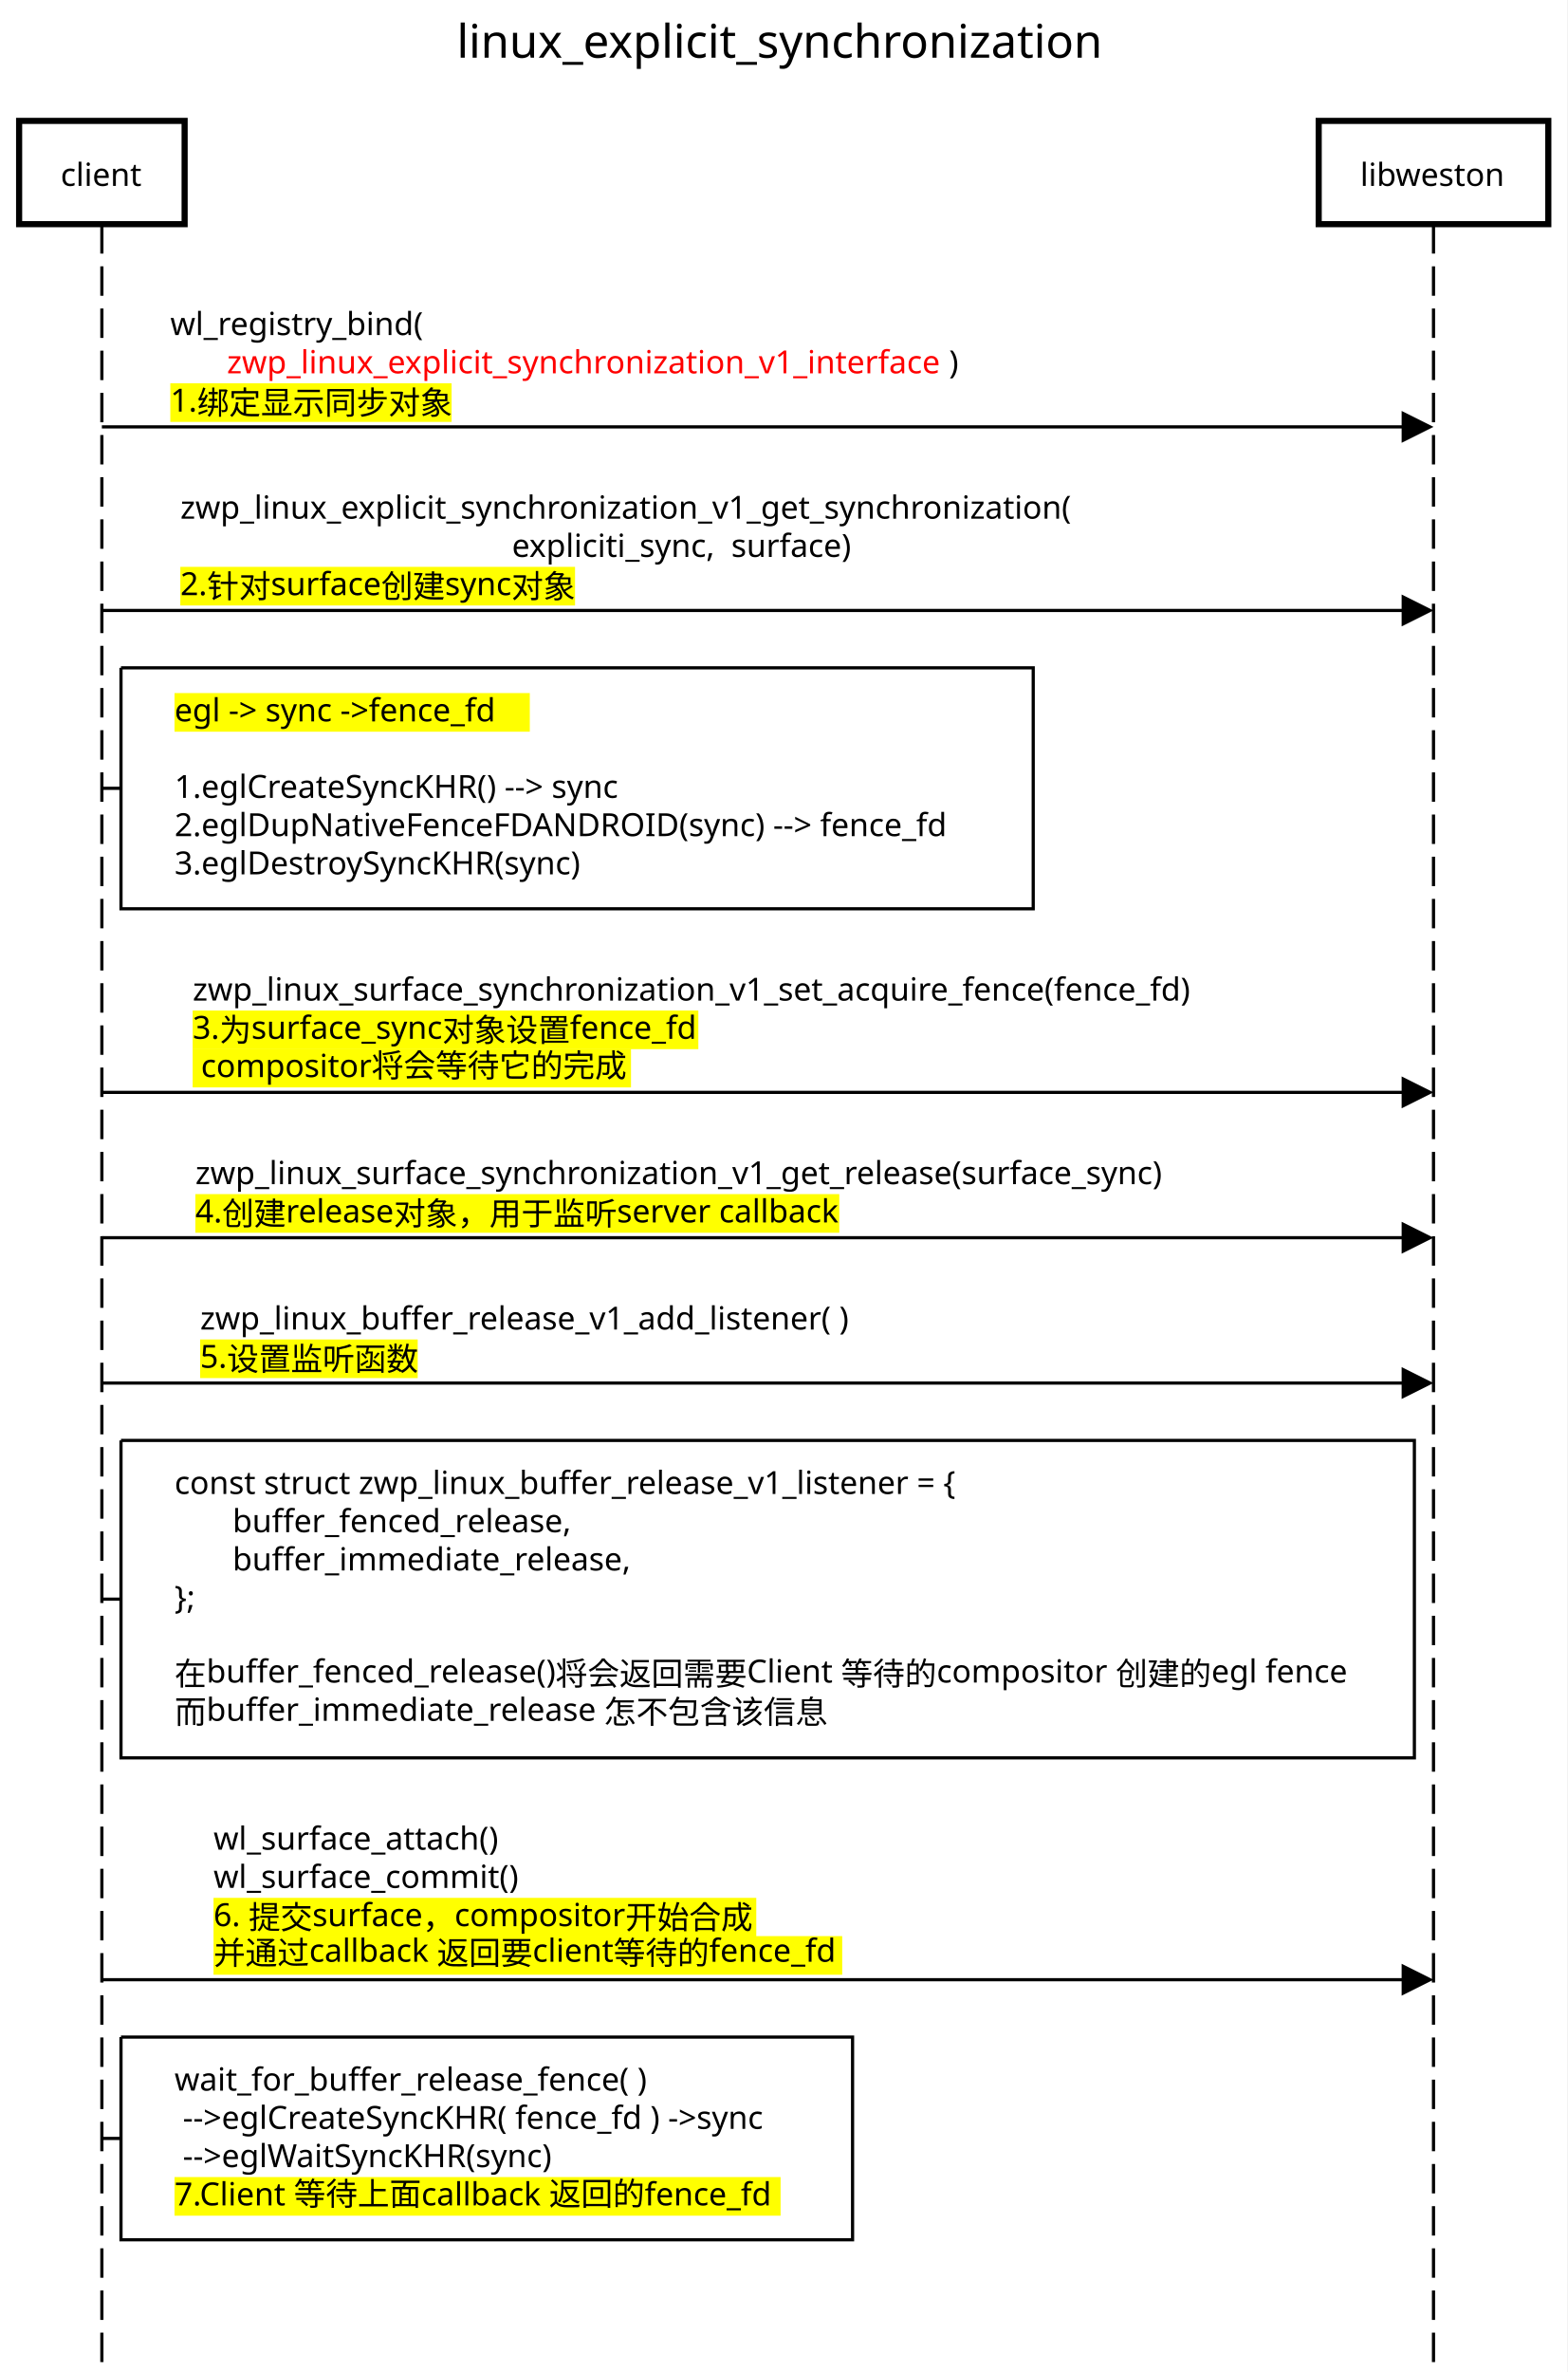
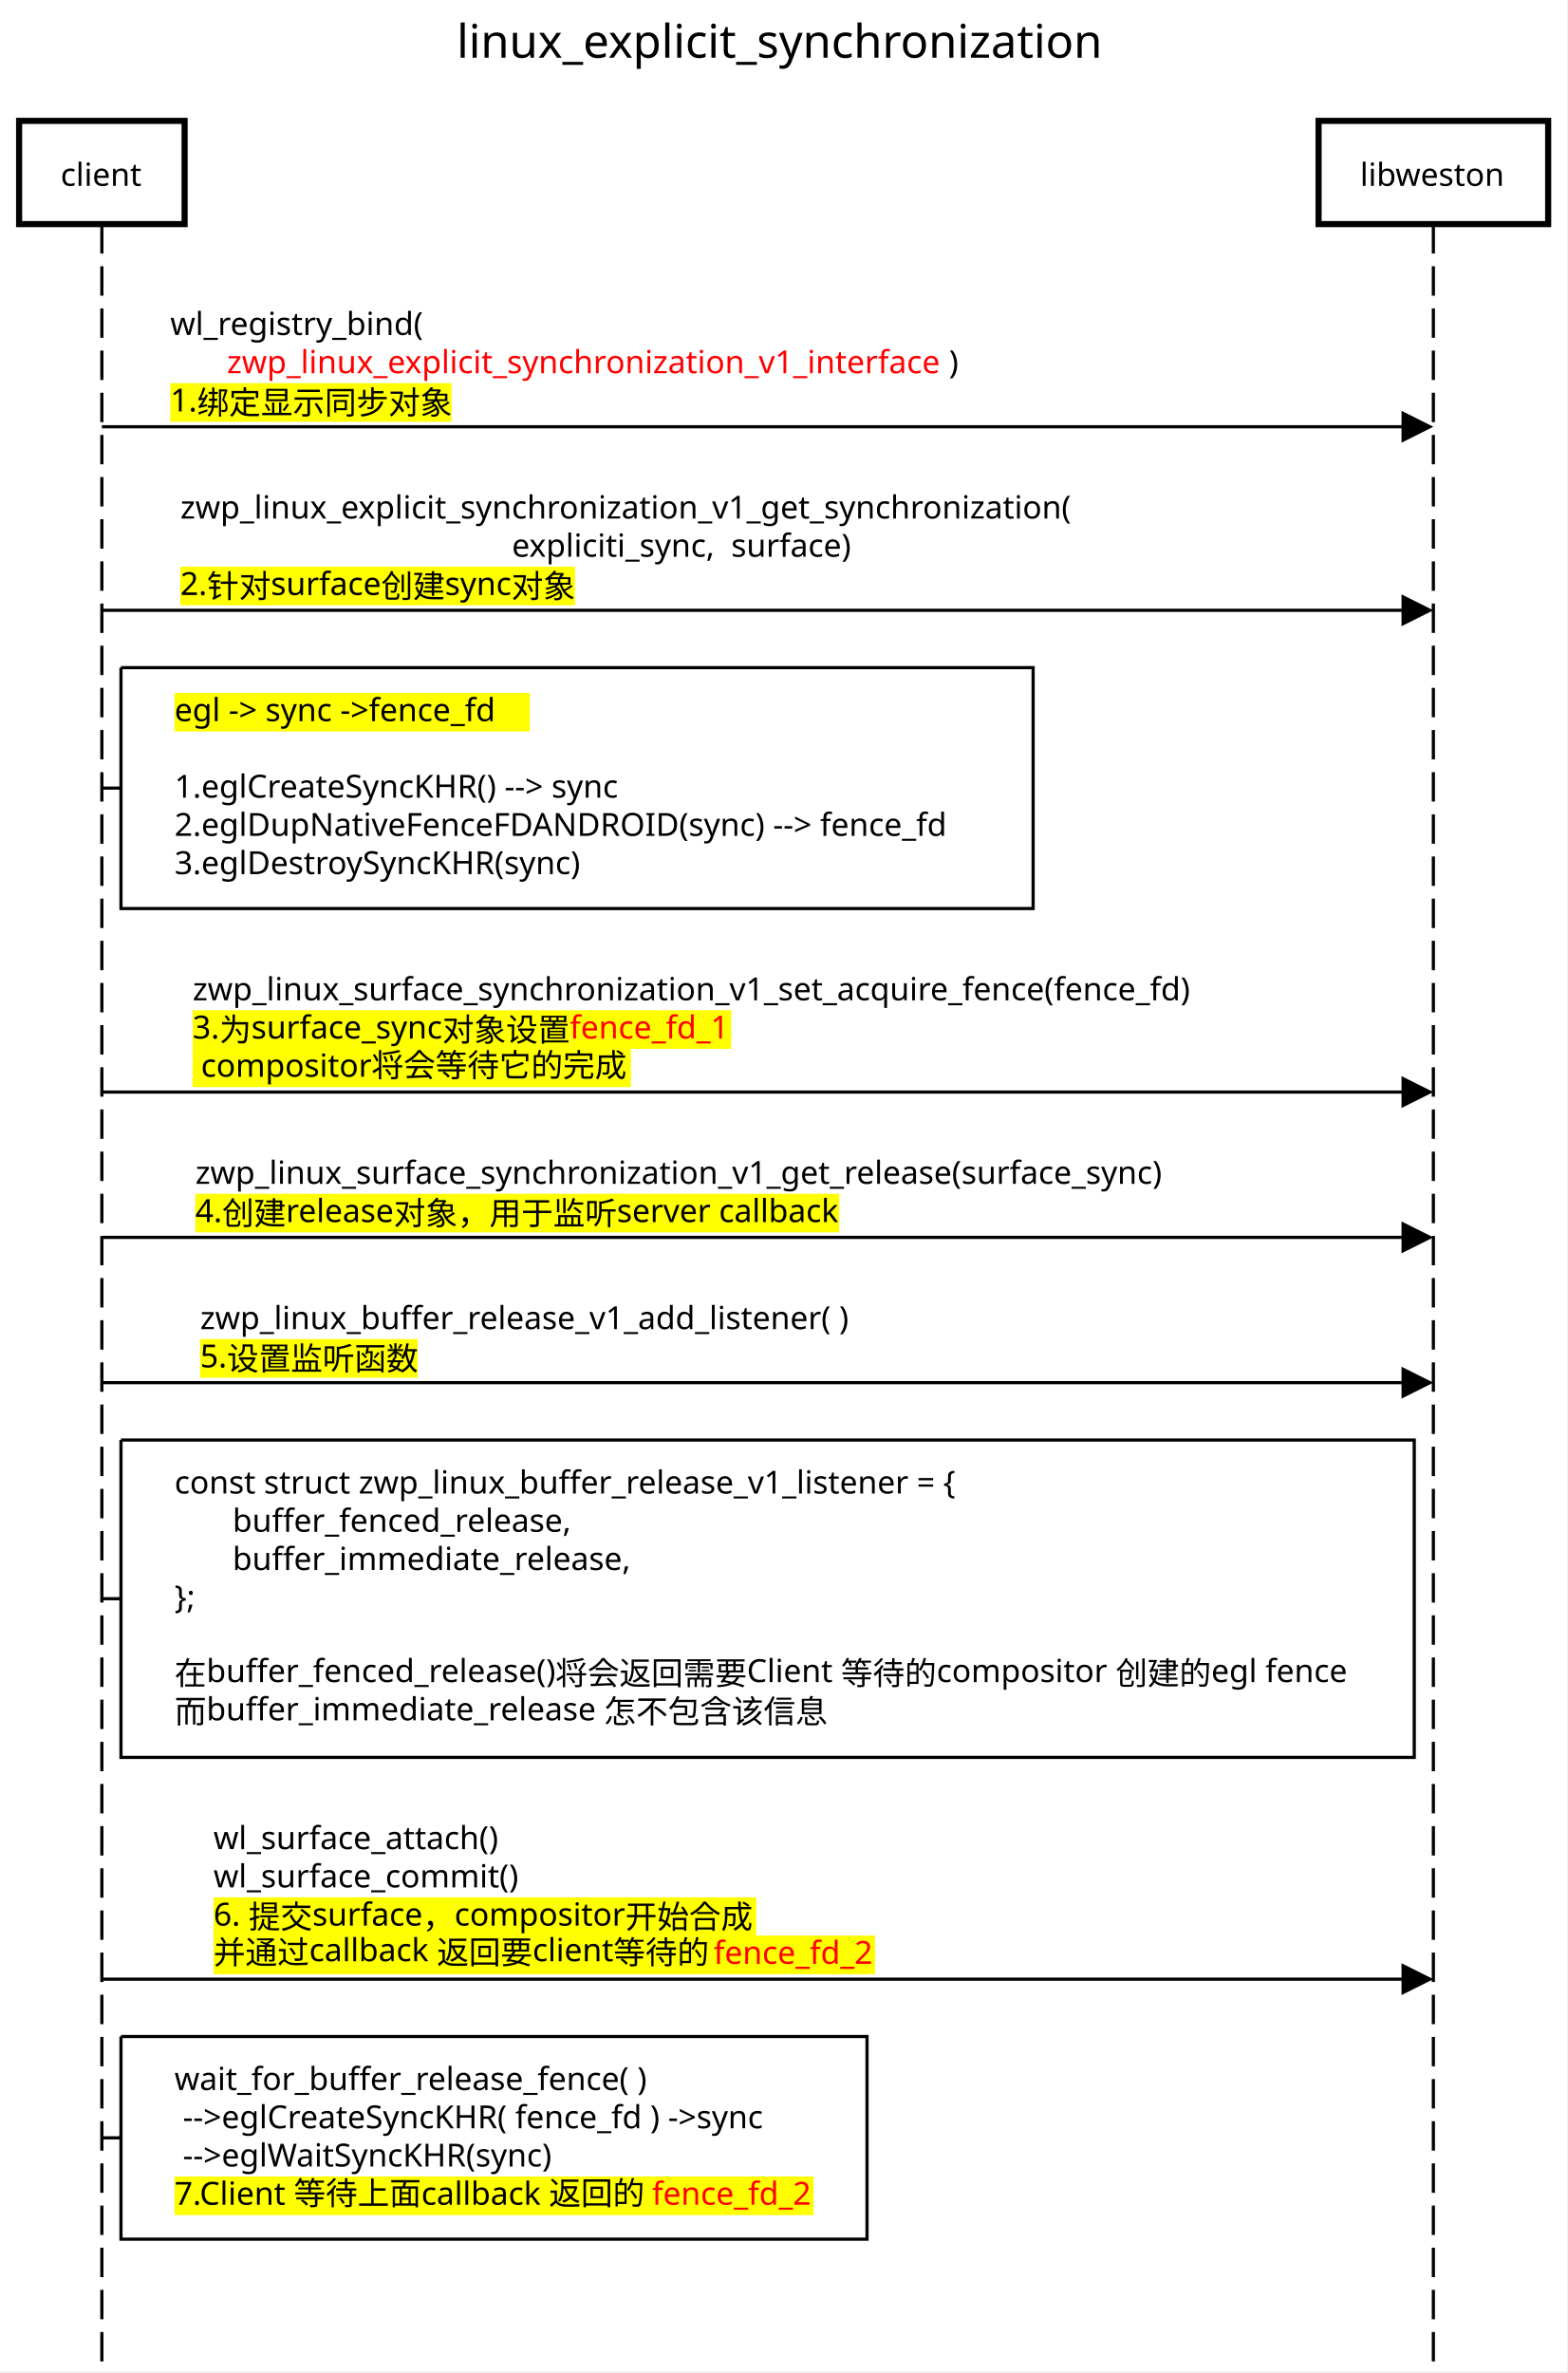
- <svg xmlns="http://www.w3.org/2000/svg" version="1.1" width="721" height="1091">
+ <svg xmlns="http://www.w3.org/2000/svg" version="1.1" width="721.104" height="1091.76">
  <defs />
  <g>
+     <g />
+     <g />
+     <g />
+     <g />
+     <g />
+     <g />
    <g />
    <g />
    <g />
    <g />
    <g />
    <g />
    <g />
    <g />
    <g />
    <g />
    <g />
    <g />
    <g />
    <g />
    <g />
    <g />
    <g />
    <g />
    <g />
    <g />
    <g />
    <g />
    <g />
    <g />
    <g />
    <g />
    <g />
    <g />
    <g />
    <g />
    <g />
    <g />
    <g />
    <g />
    <g />
    <g />
    <g />
    <g />
    <g />
    <g />
    <g />
    <g />
    <g />
    <g />
    <g />
    <g />
    <g />
    <g />
    <g />
    <g />
    <g />
    <g />
    <g />
    <g />
    <g />
    <g />
    <g />
    <g />
    <g />
    <g />
    <g />
    <g />
    <g />
    <g />
    <g />
    <g />
    <g />
    <g />
    <g />
    <g />
    <g />
    <g />
    <g />
    <g />
    <g />
    <g />
    <g />
    <g />
    <g />
    <g />
    <g />
    <g />
    <g />
    <g />
    <g />
    <g />
    <g />
    <g />
    <g />
    <g />
    <g />
    <g />
    <g />
    <g />
    <g />
    <g />
    <g />
    <g />
    <g />
    <g />
    <g />
    <g />
    <g />
    <g />
    <g />
    <g />
    <g />
    <g />
    <g />
    <g />
    <g />
    <g />
    <g />
    <g />
    <g />
    <g />
    <g />
    <g />
    <g />
    <g />
    <g />
    <g />
    <g />
    <g />
    <g />
    <g />
    <g />
    <g />
    <g />
    <g />
    <g />
    <g />
    <g />
    <g />
    <g />
    <g />
    <g />
    <g />
    <g />
    <g />
    <g />
    <g />
    <g />
    <g />
    <g />
    <g />
    <g />
    <g />
    <g />
    <g />
    <g />
    <g />
    <g />
    <g />
    <g />
    <g />
    <g />
    <g />
    <g />
    <g />
    <g />
    <g />
    <g />
    <g />
    <g />
    <g />
    <g />
    <g />
    <g />
    <g />
    <g />
    <g />
    <g />
    <g />
    <g />
    <g />
    <g />
    <g />
    <g />
    <g />
    <g />
    <g />
    <g />
    <g />
    <g />
    <g />
    <g />
    <g />
    <g />
    <g />
    <g />
    <g />
    <g />
    <g />
    <g />
    <g />
    <g />
    <g />
    <g />
    <g />
    <g />
    <g />
    <g />
    <g />
    <g />
    <g />
    <g />
    <g />
    <g />
    <g />
    <g />
    <g />
    <g />
    <g />
    <g />
    <g />
    <g />
    <g />
    <g />
    <g />
    <g />
    <g />
    <g />
    <g />
    <g />
    <g />
    <g />
    <g />
    <g />
    <g />
    <g />
    <g />
    <g />
    <g />
    <g />
    <g />
    <g />
    <g />
    <g />
    <g />
    <g />
    <g />
    <g />
    <g />
    <g />
    <g />
    <g />
    <g />
    <g />
    <g />
    <g />
    <g />
    <g />
    <g />
    <g />
    <g />
    <g />
    <g />
    <g />
    <g />
    <g />
    <g />
    <g />
    <g />
    <g />
    <g />
    <g />
    <g />
    <g />
    <g />
    <g />
    <g />
    <g />
    <g />
    <g />
    <g />
    <g />
    <g />
    <g />
    <g />
    <g />
    <g />
    <g />
    <g />
    <g />
    <g />
    <g />
    <g />
    <g />
    <g />
    <g />
    <g />
    <g />
    <g />
    <g />
    <g />
    <g />
    <g />
    <g />
    <g />
    <g />
    <g />
    <g />
    <g />
    <g />
    <g />
    <g />
    <g />
    <g />
    <g />
    <g />
    <g />
    <g />
    <g />
    <g />
    <g />
    <g />
    <g />
    <g />
    <g />
    <g />
    <g />
    <g />
    <g />
    <g />
    <g />
    <g />
    <g />
    <g />
    <g />
    <g />
    <g />
    <g />
    <g />
    <g />
    <g />
    <g />
    <g />
    <g />
    <g />
    <g />
    <g />
    <g />
    <g />
    <g />
    <g />
    <g />
    <g />
    <g />
    <g />
    <g />
    <g />
    <g />
    <g />
    <g />
    <g />
    <g />
    <g />
    <g />
    <g />
    <g />
    <g />
    <g />
    <g />
    <g />
    <g />
    <g />
    <g />
    <g />
    <g />
    <g />
    <g />
    <g />
    <g />
    <g />
    <g />
    <g />
    <g />
    <g />
    <g />
    <g />
    <g />
    <g />
    <g />
    <g />
    <g />
    <g />
    <g />
    <g />
    <g />
    <g />
    <g />
    <g />
    <g />
    <g />
    <g />
    <g />
    <g />
    <g />
    <g />
    <g />
    <g />
    <g />
    <g />
    <g />
    <g />
    <g />
    <g />
    <g />
    <g />
    <g />
    <g />
    <g />
    <g />
    <g />
    <g />
    <g />
    <g />
    <g />
    <g />
    <g />
    <g />
    <g />
    <g />
    <g />
    <g />
    <g />
    <g />
    <g />
    <g />
    <g />
    <g />
    <g />
    <g />
    <g />
    <g />
    <g />
    <g />
    <g />
    <g />
    <g />
    <g />
    <g />
    <g />
    <g />
    <g />
    <g />
    <g />
    <g />
    <g />
    <g />
    <g />
    <g />
    <g />
    <g />
    <g />
    <g />
    <g />
    <g />
    <g />
    <g />
    <g />
    <g />
    <g />
    <g />
    <g />
    <g />
    <g />
    <g />
    <g />
    <g />
    <g />
    <g />
    <g />
    <g />
    <g />
    <g />
    <g />
    <g />
    <g />
    <g />
    <g />
    <g />
    <g />
    <g />
    <g />
    <g />
    <g />
    <g />
    <g />
    <g />
    <g />
    <g />
    <g />
    <g />
    <g />
    <g />
    <g />
    <g />
    <g />
    <g />
    <g />
    <g />
    <g />
    <g />
    <g />
    <g />
    <g />
    <g />
    <g />
    <g />
    <g />
    <g />
    <g />
    <g />
    <g />
    <g />
    <g />
    <g />
    <g />
    <g />
    <g />
    <g />
    <g />
    <g />
    <g />
    <g />
    <g />
    <g />
    <g />
    <g />
    <g />
    <g />
    <g />
    <g />
    <g />
    <g />
    <g />
    <g />
    <g />
    <g />
    <g />
    <g />
    <g />
    <g />
    <g />
    <g />
    <g />
    <g />
    <g />
    <g />
    <g />
    <g />
    <g />
    <g />
    <g />
    <g />
    <g />
    <g />
    <g />
    <g />
    <g />
    <g />
    <g />
    <g />
    <g />
    <g />
    <g />
    <g />
    <g />
    <g />
    <g />
    <g />
    <g />
    <g />
    <g />
    <g />
    <g />
    <g />
    <g />
    <g />
    <g />
    <g />
    <g />
    <g />
    <g />
    <g />
    <g />
    <g />
    <g />
    <g />
    <g />
    <g />
    <g />
    <g />
    <g />
    <g />
    <g />
    <g />
    <g />
    <g />
    <g />
    <g />
    <g />
    <g />
    <g />
    <g />
    <g />
    <g />
    <g />
    <g />
    <g />
    <g />
    <g />
    <g />
    <g />
    <g />
    <g />
    <g />
    <g />
    <g />
    <g />
    <g />
    <g />
    <g />
    <g />
    <g />
    <g />
    <g />
    <g />
    <g />
    <g />
    <g />
    <g />
    <g />
    <g />
    <g />
    <g />
    <g />
    <g />
    <g />
    <g />
    <g />
    <g />
    <g />
    <g />
    <g />
    <g />
    <g />
    <g />
    <g />
    <g />
    <g />
    <g />
    <g />
    <g />
    <g />
    <g />
    <g />
    <g />
    <g />
    <g />
    <g />
    <g />
    <g />
    <g />
    <g />
    <g />
    <g />
    <g />
    <g />
    <g />
    <g />
    <g />
    <g />
    <g />
    <g />
    <g />
    <g />
    <g />
    <g />
    <g />
    <g />
    <g />
    <g />
    <g />
    <g />
    <g />
    <g />
    <g />
    <g />
    <g />
    <g />
    <g />
    <g />
    <g />
    <g />
    <g />
    <g />
    <g />
    <g />
    <g />
    <g />
    <g />
    <g />
    <g />
    <g />
    <g />
    <g />
    <g />
    <g />
    <g />
    <g />
    <g />
    <g />
    <g />
    <g />
    <g />
    <g />
    <g />
    <g />
    <g />
    <g />
    <g />
    <g />
    <g />
    <g />
    <g />
    <g />
    <g />
    <g />
    <g />
    <g />
    <g />
    <g />
    <g />
    <g />
    <g />
    <g />
    <g />
    <g />
    <g />
    <g />
    <g />
    <g />
    <g />
    <g />
    <g />
    <g />
    <g />
    <g />
    <g />
    <g />
    <g />
    <g />
    <g />
    <g />
    <g />
    <g />
    <g />
    <g />
    <g />
    <g />
    <g />
    <g />
    <g />
    <g />
    <g />
    <g />
    <g />
    <g />
    <g />
    <g />
    <g />
    <g />
    <g />
    <g>
      <rect fill="white" stroke="none" x="0" y="0" width="721" height="1091" />
    </g>
    <g />
    <g>
      <path fill="none" stroke="black" paint-order="fill stroke markers" d=" M 46.866 103.104 L 46.866 1091.76" stroke-miterlimit="10" stroke-width="1.466" stroke-dasharray="13.532,5.864" />
      <path fill="none" stroke="black" paint-order="fill stroke markers" d=" M 659.492 103.104 L 659.492 1091.76" stroke-miterlimit="10" stroke-width="1.466" stroke-dasharray="13.532,5.864" />
    </g>
    <g>
      <path fill="none" stroke="none" />
      <g>
        <path fill="white" stroke="black" paint-order="fill stroke markers" d=" M 8.796 55.606 L 84.937 55.606 L 84.937 103.104 L 8.796 103.104 L 8.796 55.606 Z" stroke-miterlimit="10" stroke-width="2.815" stroke-dasharray="" />
      </g>
      <g>
        <g />
        <text fill="black" stroke="none" font-family="sans-serif" font-size="11pt" font-style="normal" font-weight="normal" text-decoration="normal" x="27.883" y="85.512" text-anchor="start" dominant-baseline="alphabetic" xml:space="preserve">client</text>
      </g>
      <path fill="none" stroke="none" />
      <g>
        <path fill="white" stroke="black" paint-order="fill stroke markers" d=" M 606.675 55.606 L 712.308 55.606 L 712.308 103.104 L 606.675 103.104 L 606.675 55.606 Z" stroke-miterlimit="10" stroke-width="2.815" stroke-dasharray="" />
      </g>
      <g>
        <g />
        <text fill="black" stroke="none" font-family="sans-serif" font-size="11pt" font-style="normal" font-weight="normal" text-decoration="normal" x="625.762" y="85.512" text-anchor="start" dominant-baseline="alphabetic" xml:space="preserve">libweston</text>
      </g>
    </g>
    <g>
      <g>
        <text fill="black" stroke="none" font-family="sans-serif" font-size="16pt" font-style="normal" font-weight="normal" text-decoration="normal" x="210.128" y="26.548" text-anchor="start" dominant-baseline="alphabetic" xml:space="preserve">linux_explicit_synchronization</text>
      </g>
      <g>
        <rect fill="white" stroke="none" x="75.716" y="138.287" width="123.696" height="22.869" />
        <rect fill="white" stroke="none" x="75.716" y="155.879" width="31.305" height="22.869" />
        <rect fill="white" stroke="none" x="75.716" y="155.879" width="337.475" height="22.869" />
        <rect fill="white" stroke="none" x="75.716" y="155.879" width="196.702" height="22.869" />
        <rect fill="white" stroke="none" x="75.716" y="173.471" width="134.683" height="22.869" />
        <text fill="black" stroke="none" font-family="sans-serif" font-size="11pt" font-style="normal" font-weight="normal" text-decoration="normal" x="78.355" y="154.12" text-anchor="start" dominant-baseline="alphabetic" xml:space="preserve">wl_registry_bind(</text>
        <text fill="black" stroke="none" font-family="sans-serif" font-size="11pt" font-style="normal" font-weight="normal" text-decoration="normal" x="78.355" y="171.712" text-anchor="start" dominant-baseline="alphabetic" xml:space="preserve">      </text>
        <text fill="red" stroke="none" font-family="sans-serif" font-size="11pt" font-style="normal" font-weight="normal" text-decoration="normal" x="104.382" y="171.712" text-anchor="start" dominant-baseline="alphabetic" xml:space="preserve">zwp_linux_explicit_synchronization_v1_interface</text>
        <text fill="black" stroke="none" font-family="sans-serif" font-size="11pt" font-style="normal" font-weight="normal" text-decoration="normal" x="436.579" y="171.712" text-anchor="start" dominant-baseline="alphabetic" xml:space="preserve">)                                           </text>
        <rect fill="yellow" stroke="none" x="78.355" y="176.285" width="129.406" height="17.768" />
        <text fill="black" stroke="none" font-family="sans-serif" font-size="11pt" font-style="normal" font-weight="normal" text-decoration="normal" x="78.355" y="189.303" text-anchor="start" dominant-baseline="alphabetic" xml:space="preserve">1.绑定显示同步对象</text>
      </g>
      <g>
        <path fill="none" stroke="black" paint-order="fill stroke markers" d=" M 46.866 196.34 L 645.008 196.34" stroke-miterlimit="10" stroke-width="1.466" stroke-dasharray="" />
        <g transform="translate(659.4919,196.34) translate(-659.4919,-196.34)">
          <path fill="black" stroke="none" paint-order="stroke fill markers" d=" M 644.832 189.01 L 659.492 196.34 L 644.832 203.67 Z" />
        </g>
      </g>
      <g>
        <rect fill="white" stroke="none" x="80.322" y="222.728" width="425.721" height="22.869" />
        <rect fill="white" stroke="none" x="80.322" y="240.319" width="545.714" height="22.869" />
        <rect fill="white" stroke="none" x="80.322" y="257.911" width="186.867" height="22.869" />
        <text fill="black" stroke="none" font-family="sans-serif" font-size="11pt" font-style="normal" font-weight="normal" text-decoration="normal" x="82.961" y="238.56" text-anchor="start" dominant-baseline="alphabetic" xml:space="preserve">zwp_linux_explicit_synchronization_v1_get_synchronization( </text>
        <text fill="black" stroke="none" font-family="sans-serif" font-size="11pt" font-style="normal" font-weight="normal" text-decoration="normal" x="82.961" y="256.152" text-anchor="start" dominant-baseline="alphabetic" xml:space="preserve">                                        expliciti_sync,  surface)                                                </text>
        <rect fill="yellow" stroke="none" x="82.961" y="260.726" width="181.589" height="17.768" />
        <text fill="black" stroke="none" font-family="sans-serif" font-size="11pt" font-style="normal" font-weight="normal" text-decoration="normal" x="82.961" y="273.744" text-anchor="start" dominant-baseline="alphabetic" xml:space="preserve">2.针对surface创建sync对象</text>
      </g>
      <g>
        <path fill="none" stroke="black" paint-order="fill stroke markers" d=" M 46.866 280.78 L 645.008 280.78" stroke-miterlimit="10" stroke-width="1.466" stroke-dasharray="" />
        <g transform="translate(659.4919,280.7804) translate(-659.4919,-280.7804)">
          <path fill="black" stroke="none" paint-order="stroke fill markers" d=" M 644.832 273.451 L 659.492 280.78 L 644.832 288.11 Z" />
        </g>
      </g>
      <path fill="white" stroke="black" paint-order="fill stroke markers" d=" M 46.866 362.582 L 55.662 362.582 M 55.662 307.168 L 475.342 307.168 L 475.342 417.996 L 55.662 417.996 L 55.662 307.168" stroke-miterlimit="10" stroke-width="1.466" stroke-dasharray="" />
      <g>
        <rect fill="yellow" stroke="none" x="80.291" y="318.779" width="163.443" height="17.768" />
        <text fill="black" stroke="none" font-family="sans-serif" font-size="11pt" font-style="normal" font-weight="normal" text-decoration="normal" x="80.291" y="331.797" text-anchor="start" dominant-baseline="alphabetic" xml:space="preserve">egl -&gt; sync -&gt;fence_fd </text>
        <text fill="black" stroke="none" font-family="sans-serif" font-size="11pt" font-style="normal" font-weight="normal" text-decoration="normal" x="80.291" y="366.98" text-anchor="start" dominant-baseline="alphabetic" xml:space="preserve">1.eglCreateSyncKHR() --&gt; sync</text>
        <text fill="black" stroke="none" font-family="sans-serif" font-size="11pt" font-style="normal" font-weight="normal" text-decoration="normal" x="80.291" y="384.572" text-anchor="start" dominant-baseline="alphabetic" xml:space="preserve">2.eglDupNativeFenceFDANDROID(sync) --&gt; fence_fd</text>
        <text fill="black" stroke="none" font-family="sans-serif" font-size="11pt" font-style="normal" font-weight="normal" text-decoration="normal" x="80.291" y="402.164" text-anchor="start" dominant-baseline="alphabetic" xml:space="preserve">3.eglDestroySyncKHR(sync)</text>
      </g>
      <g>
        <rect fill="white" stroke="none" x="86.002" y="444.384" width="534.354" height="22.869" />
-         <rect fill="white" stroke="none" x="86.002" y="461.976" width="237.912" height="22.869" />
+         <rect fill="white" stroke="none" x="86.002" y="461.976" width="178.778" height="22.869" />
+         <rect fill="white" stroke="none" x="86.002" y="461.976" width="79.58" height="22.869" />
        <rect fill="white" stroke="none" x="86.002" y="479.567" width="206.931" height="22.869" />
        <text fill="black" stroke="none" font-family="sans-serif" font-size="11pt" font-style="normal" font-weight="normal" text-decoration="normal" x="88.641" y="460.216" text-anchor="start" dominant-baseline="alphabetic" xml:space="preserve">zwp_linux_surface_synchronization_v1_set_acquire_fence(fence_fd)               </text>
-         <rect fill="yellow" stroke="none" x="88.641" y="464.79" width="232.634" height="17.768" />
-         <text fill="black" stroke="none" font-family="sans-serif" font-size="11pt" font-style="normal" font-weight="normal" text-decoration="normal" x="88.641" y="477.808" text-anchor="start" dominant-baseline="alphabetic" xml:space="preserve">3.为surface_sync对象设置fence_fd</text>
+         <rect fill="yellow" stroke="none" x="88.641" y="464.79" width="173.5" height="17.768" />
+         <text fill="black" stroke="none" font-family="sans-serif" font-size="11pt" font-style="normal" font-weight="normal" text-decoration="normal" x="88.641" y="477.808" text-anchor="start" dominant-baseline="alphabetic" xml:space="preserve">3.为surface_sync对象设置</text>
+         <rect fill="yellow" stroke="none" x="262.141" y="464.79" width="74.302" height="17.768" />
+         <text fill="red" stroke="none" font-family="sans-serif" font-size="11pt" font-style="normal" font-weight="normal" text-decoration="normal" x="262.141" y="477.808" text-anchor="start" dominant-baseline="alphabetic" xml:space="preserve">fence_fd_1</text>
        <rect fill="yellow" stroke="none" x="88.641" y="482.382" width="201.654" height="17.768" />
        <text fill="black" stroke="none" font-family="sans-serif" font-size="11pt" font-style="normal" font-weight="normal" text-decoration="normal" x="88.641" y="495.4" text-anchor="start" dominant-baseline="alphabetic" xml:space="preserve"> compositor将会等待它的完成</text>
      </g>
      <g>
        <path fill="none" stroke="black" paint-order="fill stroke markers" d=" M 46.866 502.437 L 645.008 502.437" stroke-miterlimit="10" stroke-width="1.466" stroke-dasharray="" />
        <g transform="translate(659.4919,502.4366) translate(-659.4919,-502.4366)">
          <path fill="black" stroke="none" paint-order="stroke fill markers" d=" M 644.832 495.107 L 659.492 502.437 L 644.832 509.766 Z" />
        </g>
      </g>
      <g>
        <rect fill="white" stroke="none" x="87.237" y="528.824" width="531.885" height="22.869" />
        <rect fill="white" stroke="none" x="87.237" y="546.416" width="301.519" height="22.869" />
        <text fill="black" stroke="none" font-family="sans-serif" font-size="11pt" font-style="normal" font-weight="normal" text-decoration="normal" x="89.876" y="544.657" text-anchor="start" dominant-baseline="alphabetic" xml:space="preserve">zwp_linux_surface_synchronization_v1_get_release(surface_sync)                  </text>
        <rect fill="yellow" stroke="none" x="89.876" y="549.231" width="296.242" height="17.768" />
        <text fill="black" stroke="none" font-family="sans-serif" font-size="11pt" font-style="normal" font-weight="normal" text-decoration="normal" x="89.876" y="562.249" text-anchor="start" dominant-baseline="alphabetic" xml:space="preserve">4.创建release对象，用于监听server callback</text>
      </g>
      <g>
        <path fill="none" stroke="black" paint-order="fill stroke markers" d=" M 46.866 569.285 L 645.008 569.285" stroke-miterlimit="10" stroke-width="1.466" stroke-dasharray="" />
        <g transform="translate(659.4919,569.2853) translate(-659.4919,-569.2853)">
          <path fill="black" stroke="none" paint-order="stroke fill markers" d=" M 644.832 561.955 L 659.492 569.285 L 644.832 576.615 Z" />
        </g>
      </g>
      <g>
        <rect fill="white" stroke="none" x="89.445" y="595.673" width="527.468" height="22.869" />
        <rect fill="white" stroke="none" x="89.445" y="613.265" width="105.363" height="22.869" />
        <text fill="black" stroke="none" font-family="sans-serif" font-size="11pt" font-style="normal" font-weight="normal" text-decoration="normal" x="92.084" y="611.505" text-anchor="start" dominant-baseline="alphabetic" xml:space="preserve">zwp_linux_buffer_release_v1_add_listener( )                                                   </text>
        <rect fill="yellow" stroke="none" x="92.084" y="616.079" width="100.086" height="17.768" />
        <text fill="black" stroke="none" font-family="sans-serif" font-size="11pt" font-style="normal" font-weight="normal" text-decoration="normal" x="92.084" y="629.097" text-anchor="start" dominant-baseline="alphabetic" xml:space="preserve">5.设置监听函数</text>
      </g>
      <g>
        <path fill="none" stroke="black" paint-order="fill stroke markers" d=" M 46.866 636.134 L 645.008 636.134" stroke-miterlimit="10" stroke-width="1.466" stroke-dasharray="" />
        <g transform="translate(659.4919,636.1339) translate(-659.4919,-636.1339)">
          <path fill="black" stroke="none" paint-order="stroke fill markers" d=" M 644.832 628.804 L 659.492 636.134 L 644.832 643.464 Z" />
        </g>
      </g>
      <path fill="white" stroke="black" paint-order="fill stroke markers" d=" M 46.866 735.527 L 55.662 735.527 M 55.662 662.522 L 650.696 662.522 L 650.696 808.533 L 55.662 808.533 L 55.662 662.522" stroke-miterlimit="10" stroke-width="1.466" stroke-dasharray="" />
      <g>
        <text fill="black" stroke="none" font-family="sans-serif" font-size="11pt" font-style="normal" font-weight="normal" text-decoration="normal" x="80.291" y="687.15" text-anchor="start" dominant-baseline="alphabetic" xml:space="preserve">const struct zwp_linux_buffer_release_v1_listener = {</text>
        <text fill="black" stroke="none" font-family="sans-serif" font-size="11pt" font-style="normal" font-weight="normal" text-decoration="normal" x="80.291" y="704.742" text-anchor="start" dominant-baseline="alphabetic" xml:space="preserve">       buffer_fenced_release,</text>
        <text fill="black" stroke="none" font-family="sans-serif" font-size="11pt" font-style="normal" font-weight="normal" text-decoration="normal" x="80.291" y="722.334" text-anchor="start" dominant-baseline="alphabetic" xml:space="preserve">       buffer_immediate_release,</text>
        <text fill="black" stroke="none" font-family="sans-serif" font-size="11pt" font-style="normal" font-weight="normal" text-decoration="normal" x="80.291" y="739.925" text-anchor="start" dominant-baseline="alphabetic" xml:space="preserve">};</text>
        <text fill="black" stroke="none" font-family="sans-serif" font-size="11pt" font-style="normal" font-weight="normal" text-decoration="normal" x="80.291" y="775.109" text-anchor="start" dominant-baseline="alphabetic" xml:space="preserve">在buffer_fenced_release()将会返回需要Client 等待的compositor 创建的egl fence</text>
        <text fill="black" stroke="none" font-family="sans-serif" font-size="11pt" font-style="normal" font-weight="normal" text-decoration="normal" x="80.291" y="792.701" text-anchor="start" dominant-baseline="alphabetic" xml:space="preserve">而buffer_immediate_release 怎不包含该信息</text>
      </g>
      <g>
        <rect fill="white" stroke="none" x="95.598" y="834.921" width="515.162" height="22.869" />
        <rect fill="white" stroke="none" x="95.598" y="852.513" width="147.769" height="22.869" />
        <rect fill="white" stroke="none" x="95.598" y="870.104" width="254.97" height="22.869" />
-         <rect fill="white" stroke="none" x="95.598" y="887.696" width="294.504" height="22.869" />
+         <rect fill="white" stroke="none" x="95.598" y="887.696" width="235.371" height="22.869" />
+         <rect fill="white" stroke="none" x="95.598" y="887.696" width="79.58" height="22.869" />
        <text fill="black" stroke="none" font-family="sans-serif" font-size="11pt" font-style="normal" font-weight="normal" text-decoration="normal" x="98.237" y="850.753" text-anchor="start" dominant-baseline="alphabetic" xml:space="preserve">wl_surface_attach()                                                                                       </text>
        <text fill="black" stroke="none" font-family="sans-serif" font-size="11pt" font-style="normal" font-weight="normal" text-decoration="normal" x="98.237" y="868.345" text-anchor="start" dominant-baseline="alphabetic" xml:space="preserve">wl_surface_commit()</text>
        <rect fill="yellow" stroke="none" x="98.237" y="872.919" width="249.692" height="17.768" />
        <text fill="black" stroke="none" font-family="sans-serif" font-size="11pt" font-style="normal" font-weight="normal" text-decoration="normal" x="98.237" y="885.937" text-anchor="start" dominant-baseline="alphabetic" xml:space="preserve">6. 提交surface，compositor开始合成</text>
-         <rect fill="yellow" stroke="none" x="98.237" y="890.511" width="289.227" height="17.768" />
-         <text fill="black" stroke="none" font-family="sans-serif" font-size="11pt" font-style="normal" font-weight="normal" text-decoration="normal" x="98.237" y="903.529" text-anchor="start" dominant-baseline="alphabetic" xml:space="preserve">并通过callback 返回要client等待的fence_fd</text>
+         <rect fill="yellow" stroke="none" x="98.237" y="890.511" width="230.093" height="17.768" />
+         <text fill="black" stroke="none" font-family="sans-serif" font-size="11pt" font-style="normal" font-weight="normal" text-decoration="normal" x="98.237" y="903.529" text-anchor="start" dominant-baseline="alphabetic" xml:space="preserve">并通过callback 返回要client等待的</text>
+         <rect fill="yellow" stroke="none" x="328.33" y="890.511" width="74.302" height="17.768" />
+         <text fill="red" stroke="none" font-family="sans-serif" font-size="11pt" font-style="normal" font-weight="normal" text-decoration="normal" x="328.33" y="903.529" text-anchor="start" dominant-baseline="alphabetic" xml:space="preserve">fence_fd_2</text>
      </g>
      <g>
        <path fill="none" stroke="black" paint-order="fill stroke markers" d=" M 46.866 910.565 L 645.008 910.565" stroke-miterlimit="10" stroke-width="1.466" stroke-dasharray="" />
        <g transform="translate(659.4919,910.5654) translate(-659.4919,-910.5654)">
          <path fill="black" stroke="none" paint-order="stroke fill markers" d=" M 644.832 903.235 L 659.492 910.565 L 644.832 917.895 Z" />
        </g>
      </g>
-       <path fill="white" stroke="black" paint-order="fill stroke markers" d=" M 46.866 983.571 L 55.662 983.571 M 55.662 936.953 L 392.228 936.953 L 392.228 1030.189 L 55.662 1030.189 L 55.662 936.953" stroke-miterlimit="10" stroke-width="1.466" stroke-dasharray="" />
+       <path fill="white" stroke="black" paint-order="fill stroke markers" d=" M 46.866 983.571 L 55.662 983.571 M 55.662 936.953 L 398.914 936.953 L 398.914 1030.189 L 55.662 1030.189 L 55.662 936.953" stroke-miterlimit="10" stroke-width="1.466" stroke-dasharray="" />
      <g>
        <text fill="black" stroke="none" font-family="sans-serif" font-size="11pt" font-style="normal" font-weight="normal" text-decoration="normal" x="80.291" y="961.581" text-anchor="start" dominant-baseline="alphabetic" xml:space="preserve">wait_for_buffer_release_fence( )</text>
        <text fill="black" stroke="none" font-family="sans-serif" font-size="11pt" font-style="normal" font-weight="normal" text-decoration="normal" x="80.291" y="979.173" text-anchor="start" dominant-baseline="alphabetic" xml:space="preserve"> --&gt;eglCreateSyncKHR( fence_fd ) -&gt;sync</text>
        <text fill="black" stroke="none" font-family="sans-serif" font-size="11pt" font-style="normal" font-weight="normal" text-decoration="normal" x="80.291" y="996.765" text-anchor="start" dominant-baseline="alphabetic" xml:space="preserve"> --&gt;eglWaitSyncKHR(sync)</text>
-         <rect fill="yellow" stroke="none" x="80.291" y="1001.339" width="278.826" height="17.768" />
-         <text fill="black" stroke="none" font-family="sans-serif" font-size="11pt" font-style="normal" font-weight="normal" text-decoration="normal" x="80.291" y="1014.357" text-anchor="start" dominant-baseline="alphabetic" xml:space="preserve">7.Client 等待上面callback 返回的fence_fd</text>
+         <rect fill="yellow" stroke="none" x="80.291" y="1001.339" width="219.692" height="17.768" />
+         <text fill="black" stroke="none" font-family="sans-serif" font-size="11pt" font-style="normal" font-weight="normal" text-decoration="normal" x="80.291" y="1014.357" text-anchor="start" dominant-baseline="alphabetic" xml:space="preserve">7.Client 等待上面callback 返回的</text>
+         <rect fill="yellow" stroke="none" x="299.983" y="1001.339" width="74.302" height="17.768" />
+         <text fill="red" stroke="none" font-family="sans-serif" font-size="11pt" font-style="normal" font-weight="normal" text-decoration="normal" x="299.983" y="1014.357" text-anchor="start" dominant-baseline="alphabetic" xml:space="preserve">fence_fd_2</text>
      </g>
    </g>
    <g />
    <g />
  </g>
</svg>
